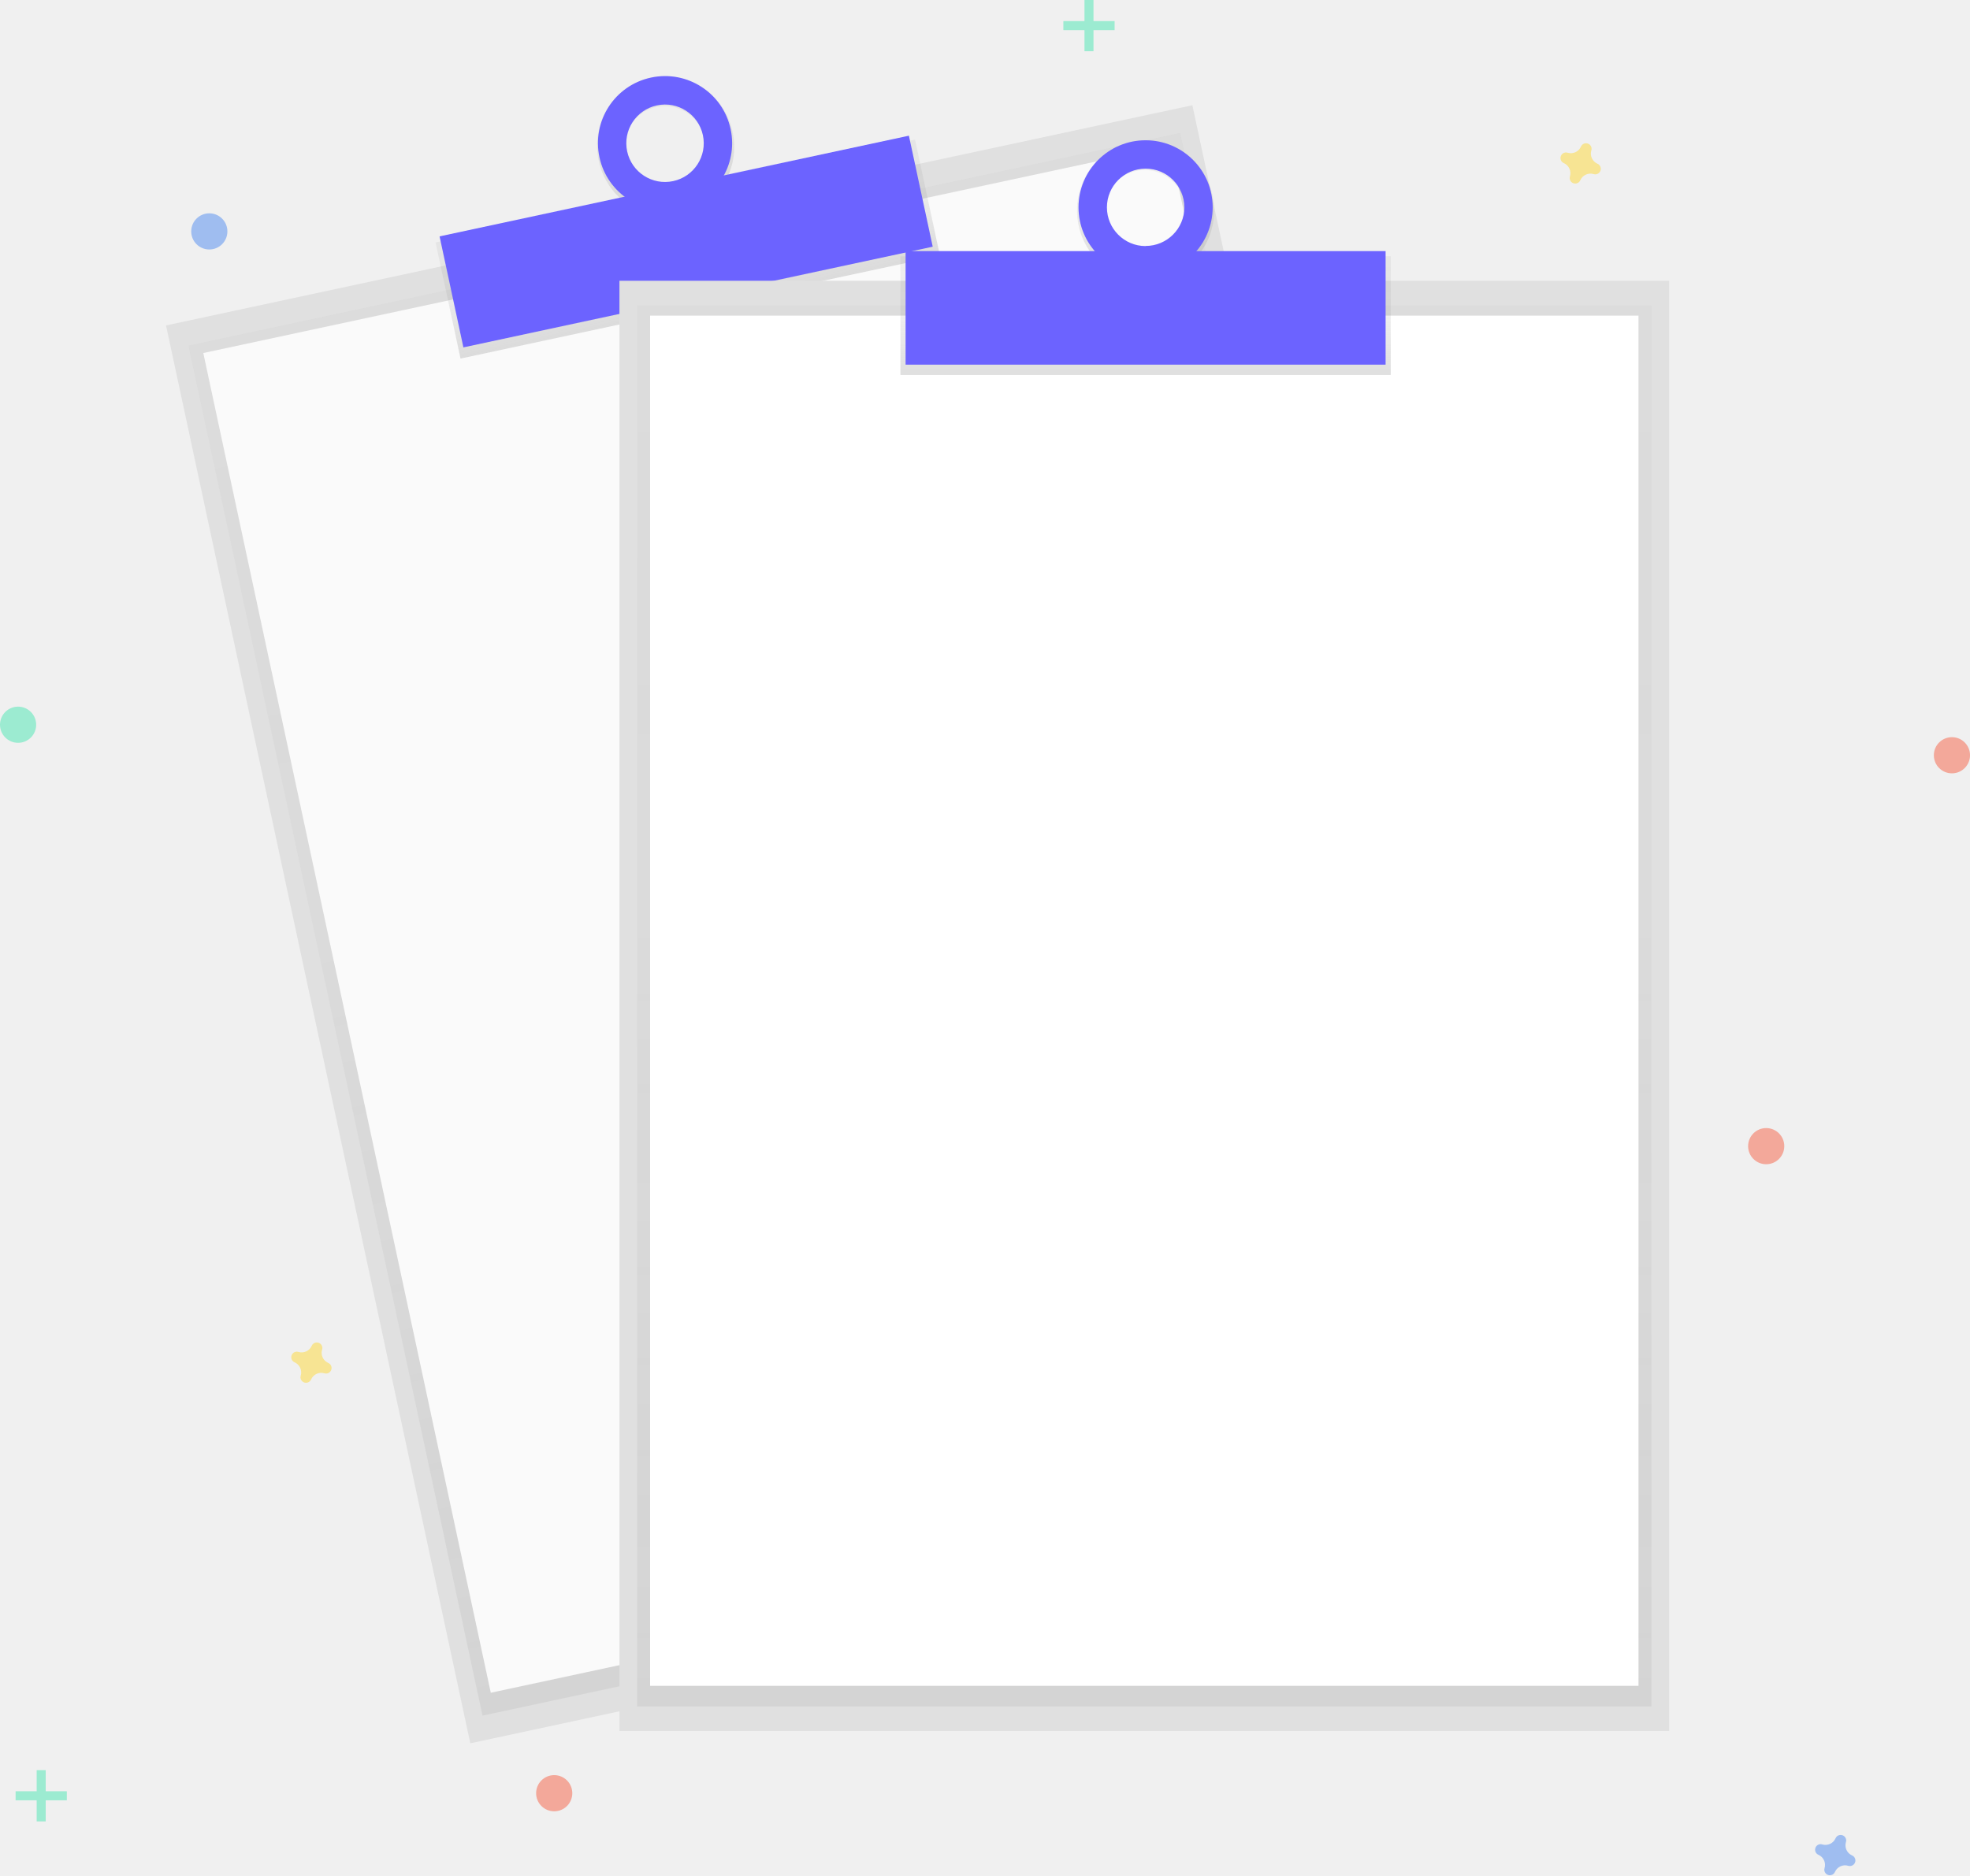
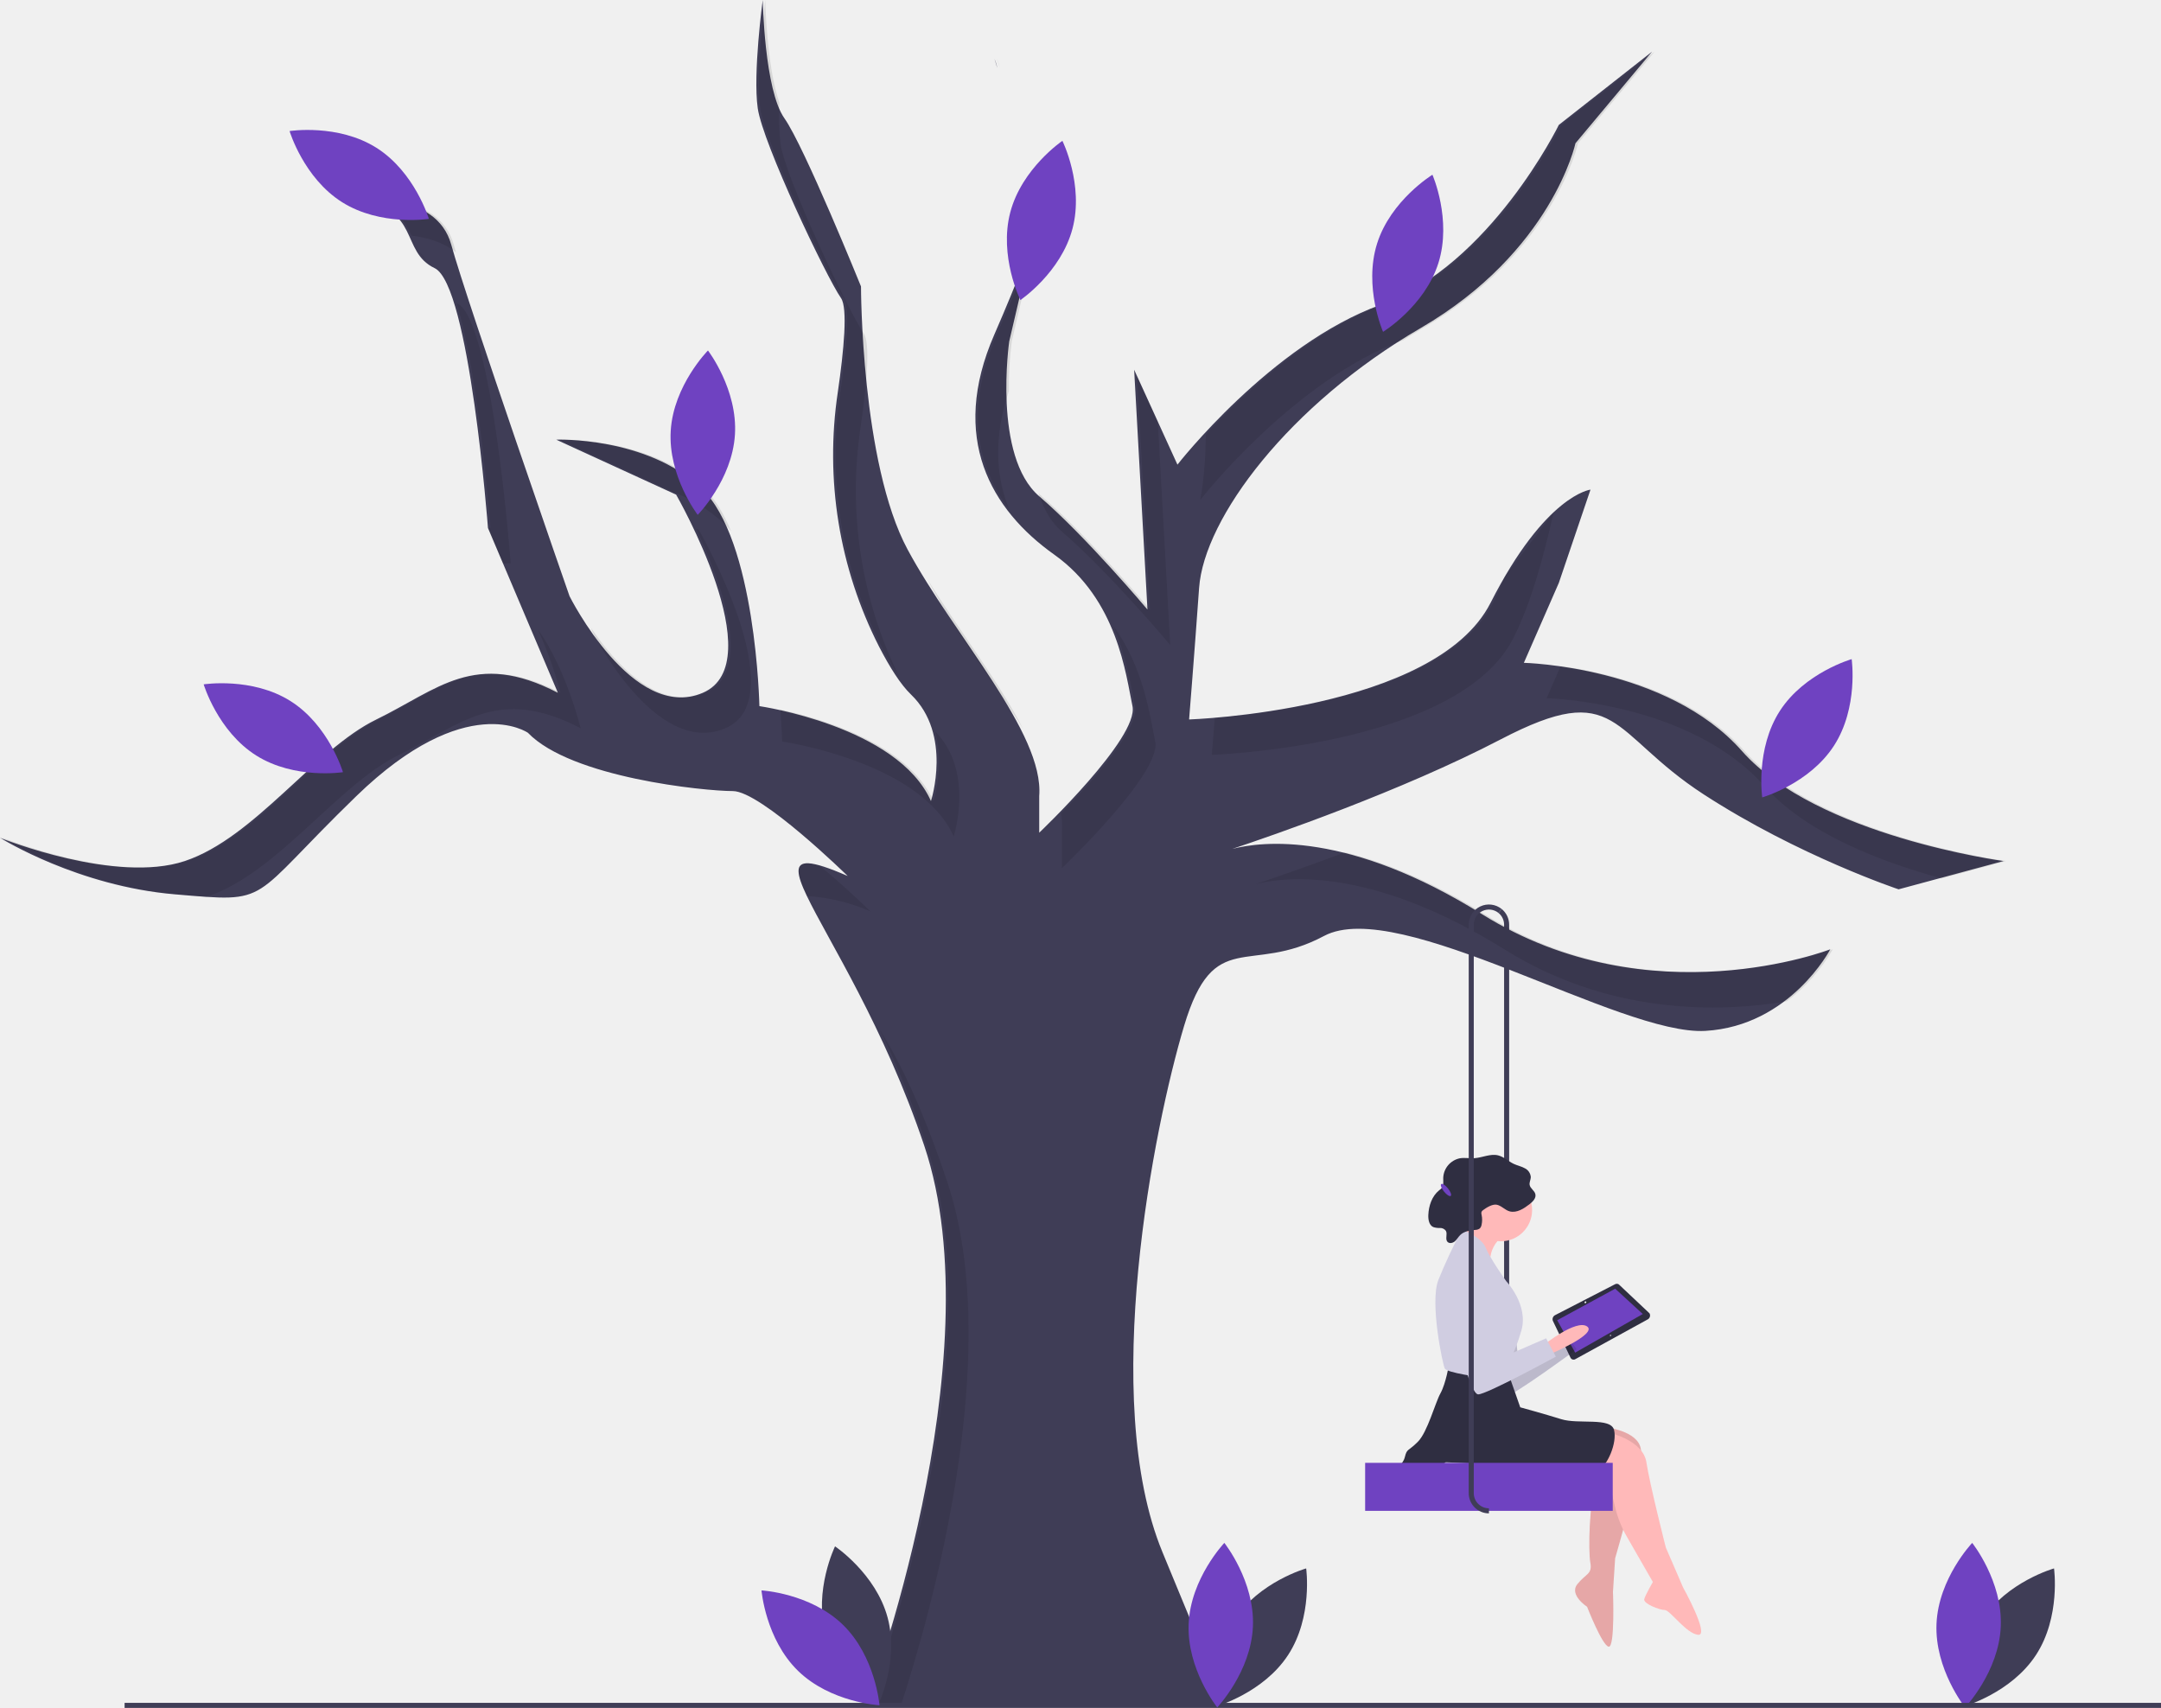
- <svg xmlns="http://www.w3.org/2000/svg" xmlns:xlink="http://www.w3.org/1999/xlink" id="f20e0c25-d928-42cc-98d1-13cc230663ea" data-name="Layer 1" width="820.16" height="780.81" viewBox="0 0 820.16 780.81">
-   <defs>
-     <linearGradient id="07332201-7176-49c2-9908-6dc4a39c4716" x1="539.63" y1="734.6" x2="539.63" y2="151.19" gradientTransform="translate(-3.62 1.57)" gradientUnits="userSpaceOnUse">
-       <stop offset="0" stop-color="gray" stop-opacity="0.25" />
-       <stop offset="0.54" stop-color="gray" stop-opacity="0.12" />
-       <stop offset="1" stop-color="gray" stop-opacity="0.1" />
-     </linearGradient>
-     <linearGradient id="0ee1ab3f-7ba2-4205-9d4a-9606ad702253" x1="540.17" y1="180.2" x2="540.17" y2="130.75" gradientTransform="translate(-63.92 7.85)" xlink:href="#07332201-7176-49c2-9908-6dc4a39c4716" />
-     <linearGradient id="abca9755-bed1-4a97-b027-7f02ee3ffa09" x1="540.17" y1="140.86" x2="540.17" y2="82.43" gradientTransform="translate(-84.51 124.6) rotate(-12.11)" xlink:href="#07332201-7176-49c2-9908-6dc4a39c4716" />
-     <linearGradient id="2632d424-e666-4ee4-9508-a494957e14ab" x1="476.4" y1="710.53" x2="476.4" y2="127.12" gradientTransform="matrix(1, 0, 0, 1, 0, 0)" xlink:href="#07332201-7176-49c2-9908-6dc4a39c4716" />
-     <linearGradient id="97571ef7-1c83-4e06-b701-c2e47e77dca3" x1="476.94" y1="156.13" x2="476.94" y2="106.68" gradientTransform="matrix(1, 0, 0, 1, 0, 0)" xlink:href="#07332201-7176-49c2-9908-6dc4a39c4716" />
-     <linearGradient id="7d32e13e-a0c7-49c4-af0e-066a2f8cb76e" x1="666.86" y1="176.39" x2="666.86" y2="117.95" gradientTransform="matrix(1, 0, 0, 1, 0, 0)" xlink:href="#07332201-7176-49c2-9908-6dc4a39c4716" />
-   </defs>
-   <rect x="317.5" y="142.55" width="437.02" height="603.82" transform="translate(-271.22 62.72) rotate(-12.11)" fill="#e0e0e0" />
-   <g opacity="0.5">
-     <rect x="324.89" y="152.76" width="422.25" height="583.41" transform="translate(-271.22 62.72) rotate(-12.11)" fill="url(#07332201-7176-49c2-9908-6dc4a39c4716)" />
-   </g>
-   <rect x="329.81" y="157.1" width="411.5" height="570.52" transform="translate(-270.79 62.58) rotate(-12.11)" fill="#fafafa" />
-   <rect x="374.18" y="138.6" width="204.14" height="49.45" transform="translate(-213.58 43.93) rotate(-12.11)" fill="url(#0ee1ab3f-7ba2-4205-9d4a-9606ad702253)" />
-   <path d="M460.93,91.9c-15.41,3.31-25.16,18.78-21.77,34.55s18.62,25.89,34,22.58,25.16-18.78,21.77-34.55S476.34,88.59,460.93,91.9ZM470.6,137A16.86,16.86,0,1,1,483.16,117,16.66,16.66,0,0,1,470.6,137Z" transform="translate(-189.92 -59.59)" fill="url(#abca9755-bed1-4a97-b027-7f02ee3ffa09)" />
-   <rect x="375.66" y="136.55" width="199.84" height="47.27" transform="translate(-212.94 43.72) rotate(-12.11)" fill="#6c63ff" />
-   <path d="M460.93,91.9a27.93,27.93,0,1,0,33.17,21.45A27.93,27.93,0,0,0,460.93,91.9ZM470.17,135a16.12,16.12,0,1,1,12.38-19.14A16.12,16.12,0,0,1,470.17,135Z" transform="translate(-189.92 -59.59)" fill="#6c63ff" />
-   <rect x="257.89" y="116.91" width="437.02" height="603.82" fill="#e0e0e0" />
-   <g opacity="0.5">
-     <rect x="265.28" y="127.12" width="422.25" height="583.41" fill="url(#2632d424-e666-4ee4-9508-a494957e14ab)" />
-   </g>
-   <rect x="270.65" y="131.42" width="411.5" height="570.52" fill="#fff" />
-   <rect x="374.87" y="106.68" width="204.14" height="49.45" fill="url(#97571ef7-1c83-4e06-b701-c2e47e77dca3)" />
-   <path d="M666.86,118c-15.76,0-28.54,13.08-28.54,29.22s12.78,29.22,28.54,29.22,28.54-13.08,28.54-29.22S682.62,118,666.86,118Zm0,46.08a16.86,16.86,0,1,1,16.46-16.86A16.66,16.66,0,0,1,666.86,164Z" transform="translate(-189.92 -59.59)" fill="url(#7d32e13e-a0c7-49c4-af0e-066a2f8cb76e)" />
-   <rect x="377.02" y="104.56" width="199.84" height="47.27" fill="#6c63ff" />
-   <path d="M666.86,118a27.93,27.93,0,1,0,27.93,27.93A27.93,27.93,0,0,0,666.86,118Zm0,44.05A16.12,16.12,0,1,1,683,145.89,16.12,16.12,0,0,1,666.86,162Z" transform="translate(-189.92 -59.59)" fill="#6c63ff" />
-   <g opacity="0.5">
-     <rect x="15.27" y="737.05" width="3.76" height="21.33" fill="#47e6b1" />
-     <rect x="205.19" y="796.65" width="3.76" height="21.33" transform="translate(824.47 540.65) rotate(90)" fill="#47e6b1" />
-   </g>
-   <g opacity="0.5">
-     <rect x="451.49" width="3.76" height="21.33" fill="#47e6b1" />
-     <rect x="641.4" y="59.59" width="3.76" height="21.33" transform="translate(523.63 -632.62) rotate(90)" fill="#47e6b1" />
-   </g>
-   <path d="M961,832.15a4.61,4.61,0,0,1-2.57-5.57,2.22,2.22,0,0,0,.1-.51h0a2.31,2.31,0,0,0-4.15-1.53h0a2.22,2.22,0,0,0-.26.45,4.61,4.61,0,0,1-5.57,2.57,2.22,2.22,0,0,0-.51-.1h0a2.31,2.31,0,0,0-1.53,4.15h0a2.22,2.22,0,0,0,.45.26,4.61,4.61,0,0,1,2.57,5.57,2.22,2.22,0,0,0-.1.51h0a2.31,2.31,0,0,0,4.15,1.53h0a2.22,2.22,0,0,0,.26-.45,4.61,4.61,0,0,1,5.57-2.57,2.22,2.22,0,0,0,.51.1h0a2.31,2.31,0,0,0,1.53-4.15h0A2.22,2.22,0,0,0,961,832.15Z" transform="translate(-189.92 -59.59)" fill="#4d8af0" opacity="0.5" />
-   <path d="M326.59,627.09a4.61,4.61,0,0,1-2.57-5.57,2.22,2.22,0,0,0,.1-.51h0a2.31,2.31,0,0,0-4.15-1.53h0a2.22,2.22,0,0,0-.26.45,4.61,4.61,0,0,1-5.57,2.57,2.22,2.22,0,0,0-.51-.1h0a2.31,2.31,0,0,0-1.53,4.15h0a2.22,2.22,0,0,0,.45.26,4.61,4.61,0,0,1,2.57,5.57,2.22,2.22,0,0,0-.1.51h0a2.31,2.31,0,0,0,4.15,1.53h0a2.22,2.22,0,0,0,.26-.45A4.61,4.61,0,0,1,325,631.4a2.22,2.22,0,0,0,.51.1h0a2.31,2.31,0,0,0,1.53-4.15h0A2.22,2.22,0,0,0,326.59,627.09Z" transform="translate(-189.92 -59.59)" fill="#fdd835" opacity="0.5" />
-   <path d="M855,127.77a4.61,4.61,0,0,1-2.57-5.57,2.22,2.22,0,0,0,.1-.51h0a2.31,2.31,0,0,0-4.15-1.53h0a2.22,2.22,0,0,0-.26.45,4.61,4.61,0,0,1-5.57,2.57,2.22,2.22,0,0,0-.51-.1h0a2.31,2.31,0,0,0-1.53,4.15h0a2.22,2.22,0,0,0,.45.26,4.61,4.61,0,0,1,2.57,5.57,2.22,2.22,0,0,0-.1.51h0a2.31,2.31,0,0,0,4.15,1.53h0a2.22,2.22,0,0,0,.26-.45,4.61,4.61,0,0,1,5.57-2.57,2.22,2.22,0,0,0,.51.1h0a2.31,2.31,0,0,0,1.53-4.15h0A2.22,2.22,0,0,0,855,127.77Z" transform="translate(-189.92 -59.59)" fill="#fdd835" opacity="0.5" />
-   <circle cx="812.64" cy="314.47" r="7.53" fill="#f55f44" opacity="0.5" />
-   <circle cx="230.73" cy="746.65" r="7.53" fill="#f55f44" opacity="0.5" />
-   <circle cx="735.31" cy="477.23" r="7.53" fill="#f55f44" opacity="0.5" />
-   <circle cx="87.14" cy="96.35" r="7.53" fill="#4d8af0" opacity="0.5" />
-   <circle cx="7.53" cy="301.76" r="7.53" fill="#47e6b1" opacity="0.5" />
+ <svg xmlns="http://www.w3.org/2000/svg" id="aad34d2c-b6e7-481f-91dd-037f78086296" data-name="Layer 1" width="855.316" height="676.006" viewBox="0 0 855.316 676.006">
+   <path d="M769.658,696.851h-2V478.003a5.98,5.98,0,0,0-2.213-4.653l1.264-1.551a7.973,7.973,0,0,1,2.949,6.204Z" transform="translate(-172.342 -111.9972)" fill="#3f3d56" />
+   <path d="M565.922,135.23a17.537,17.537,0,0,1,1.15,3.68C566.512,136.98,566.072,135.67,565.922,135.23Z" transform="translate(-172.342 -111.9972)" fill="#3f3d56" />
+   <path d="M583.662,196.37s0,1.38-1.49,6.36Z" transform="translate(-172.342 -111.9972)" fill="#3f3d56" />
+   <path d="M766.252,404.68c-39.33,20.5-90.78,38.2-106.19,43.33,11.75-3.06,45.95-7.18,98.94,25.88,66.58,41.53,137.77,13.84,137.77,13.84s-15.82,30.33-49.44,32.3c-33.62,1.98-121.29-53.39-150.95-37.57-29.67,15.82-43.51-3.96-55.38,35.6-11.86,39.55-33.61,147.65-8.56,208.3L657.482,787H515.102s51.42-137.11,23.07-221.48c-15.87-47.25-38.15-81.47-46.46-98.86-4.17-8.71-4.83-13.19.57-12.97,3.07.13,8.1,1.78,15.57,5.04,0,0-34.28-33.62-45.48-33.62-11.21,0-63.95-5.27-81.08-23.07,0,0-24.39-17.14-67.9,25.05s-32.96,42.19-71.85,38.89c-38.28-3.25-68.27-21.82-69.2-22.4,1.11.45,45.82,18.32,73.15,9.22,27.69-9.23,51.42-44.17,75.81-56.03,24.39-11.87,38.89-27.69,71.85-10.55l-21.72-51.21-5.95-14.03-.01-.02s-7.26-96.24-21.1-102.83c-13.84-6.6-5.27-23.73-30.98-27.03,0,0,31.64-3.96,37.57,17.8,5.94,21.75,46.81,139.09,46.81,139.09s25.04,50.09,52.73,38.23c27.69-11.87-10.55-78.44-10.55-78.44l-47.46-21.76s35.6-1.32,57.35,19.12c21.75,20.43,23.07,86.35,23.07,86.35s54.71,7.91,67.9,37.58c0,0,8.57-26.37-7.91-42.19-4.12-3.96-8.45-10.84-12.62-18.93a167.217,167.217,0,0,1-16.34-100.72c2.45-16.86,3.96-33.35,1.27-37.24-5.93-8.57-30.98-61.3-32.96-75.15-1.97-13.84,1.98-42.84,1.98-42.84s.66,35.59,8.57,46.8,30.32,66.58,30.32,66.58,0,69.87,18.46,104.15,54.05,72.51,52.08,97.56v14.5s39.55-37.57,36.91-50.1c-2.64-12.52-5.93-42.19-30.98-59.98-25.05-17.8-41.53-46.15-23.73-87.02,10.01-22.99,14.39-35.34,16.31-41.75l-10.38,44.39s-6.59,45.48,11.87,61.3c.05.04.09.08.14.12,18.43,15.84,42.7,44.71,42.7,44.71l-.07-1.27-5.2-93.65,1.14,2.5,8.22,18.02,7.78,17.05s36.91-47.46,80.42-63.28c43.5-15.82,70.53-71.19,70.53-71.19l36.92-29.01-30.33,36.26s-9.23,42.84-61.3,73.17c-52.08,30.32-85.69,75.14-87.67,102.83s-3.96,52.08-3.96,52.08,97.56-3.3,119.31-46.15c21.76-42.84,39.56-44.82,39.56-44.82l-12.53,36.91-13.84,31.64s56.69,1.32,86.35,34.94c29.67,33.62,103.49,43.51,103.49,43.51l-41.52,11.2s-39.56-13.18-77.13-37.57S813.052,380.29,766.252,404.68Z" transform="translate(-172.342 -111.9972)" fill="#3f3d56" />
+   <path d="M787.272,314.74c-4.17,18.46-9.08,36.29-15.98,49.88-21.75,42.85-119.31,46.15-119.31,46.15s.46-5.66,1.16-14.59c24.77-2.04,92.48-10.75,110.15-45.56,1.62-3.18,3.12-6.6,4.54-10.2Z" transform="translate(-172.342 -111.9972)" opacity="0.1" />
+   <path d="M635.502,367.26s-24.39-29.01-42.84-44.83c-4.05-3.46-6.89-8.36-8.86-13.88-.16-.44-.31-.89-.46-1.34.43.42.86.83,1.32,1.22,16.15,13.85,36.86,37.81,41.77,43.56.69.82,1.07,1.27,1.07,1.27l-5.13-92.42,8.22,18.02Z" transform="translate(-172.342 -111.9972)" opacity="0.1" />
+   <path d="M649.621,284.027c-.144,16.23-2.25,25.882-2.25,25.882s36.899-47.441,80.393-63.272c2.571-1.626,5.178-3.227,7.848-4.782,52.076-30.323,61.304-73.17,61.304-73.17l30.323-36.255-36.914,29.004s-27.027,55.372-70.533,71.192C690.135,243.412,663.547,268.893,649.621,284.027Z" transform="translate(-172.342 -111.9972)" opacity="0.1" />
+   <path d="M592.658,441.088v14.502s39.551-37.574,36.914-50.098c-2.016-9.578-4.431-29.177-16.653-45.83,5.509,12.585,7.186,24.861,8.653,31.83,1.891,8.981-17.911,30.842-29.268,42.493A30.061,30.061,0,0,1,592.658,441.088Z" transform="translate(-172.342 -111.9972)" opacity="0.1" />
+   <path d="M539.604,341.567c.313.668.636,1.325.979,1.961,10.108,18.773,25.348,38.728,36.75,57.058C568.117,382.434,552.08,361.676,539.604,341.567Z" transform="translate(-172.342 -111.9972)" opacity="0.1" />
+   <path d="M760.001,473.89c-21.684-13.526-40.219-20.825-55.36-24.523-15.882,5.978-28.954,10.435-35.532,12.624,11.796-3.054,45.972-7.11,98.891,25.899,41.52,25.899,84.833,24.878,111.556,20.441a69.066,69.066,0,0,0,18.214-20.599S826.579,515.419,760.001,473.89Z" transform="translate(-172.342 -111.9972)" opacity="0.1" />
+   <path d="M571.74,313.503c-5.316-13.025-6.192-28.523-.085-46.683a142.461,142.461,0,0,1,1.137-19.69L583.172,202.729c-1.914,6.403-6.292,18.756-16.312,41.764C554.175,273.622,558.909,296.383,571.74,313.503Z" transform="translate(-172.342 -111.9972)" opacity="0.1" />
+   <path d="M862.834,409.29c-20.572-23.315-54.136-31.093-72.782-33.671l-5.571,12.735s56.69,1.318,86.353,34.937c16.45,18.643,46.477,29.985,69.968,36.394l25.524-6.887S892.497,442.908,862.834,409.29Z" transform="translate(-172.342 -111.9972)" opacity="0.1" />
+   <path d="M459.502,400.218c27.686-11.865-10.547-78.443-10.547-78.443l-1.046-.479c9.532,20.11,23.355,56.453,3.593,64.922-18.492,7.925-35.806-11.792-45.267-25.762.344.988.532,1.529.532,1.529S431.816,412.084,459.502,400.218Z" transform="translate(-172.342 -111.9972)" opacity="0.1" />
+   <path d="M549.811,443.065s8.342-25.715-7.33-41.591c3.843,13.678-.67,27.591-.67,27.591-10.199-22.947-45.242-32.874-60.592-36.194.595,7.64.696,12.621.696,12.621S536.627,413.402,549.811,443.065Z" transform="translate(-172.342 -111.9972)" opacity="0.1" />
+   <path d="M583.172,202.729c1.485-4.97,1.486-6.356,1.486-6.356Z" transform="translate(-172.342 -111.9972)" opacity="0.1" />
+   <path d="M254.096,466.922c.133-.043.268-.082.4-.126,27.686-9.229,51.416-44.165,75.806-56.031s38.892-27.686,71.851-10.547c0,0-5.766-23.602-16.94-39.109a153.787,153.787,0,0,1,8.94,25.109c-32.959-17.139-47.461-1.318-71.851,10.547s-48.121,46.802-75.806,56.031-73.17-9.229-73.17-9.229,30.323,19.116,69.214,22.412C246.99,466.357,250.786,466.689,254.096,466.922Z" transform="translate(-172.342 -111.9972)" opacity="0.1" />
+   <path d="M374.472,334.96s-1.08.02-3.04.05l-5.95-14.03c.65-.01.99-.02.99-.02s-4.58-60.7-13.4-88.99c.11.05.2.11.3.16C367.212,238.72,374.472,334.96,374.472,334.96Z" transform="translate(-172.342 -111.9972)" opacity="0.1" />
+   <path d="M528.918,787.003c12.078-37.026,41.125-139.411,18.256-207.486-9.876-29.399-19.03-48.146-26.769-60.105,5.787,11.322,12.114,26.297,18.769,46.105C567.519,649.892,516.102,787.003,516.102,787.003Z" transform="translate(-172.342 -111.9972)" opacity="0.1" />
+   <path d="M516.852,472.73a73.3,73.3,0,0,0-25.14-6.07c-4.17-8.71-4.83-13.19.57-12.97,1.5.27,3.01.59,4.51.96C507.392,463.45,516.852,472.73,516.852,472.73Z" transform="translate(-172.342 -111.9972)" opacity="0.1" />
+   <path d="M338.397,211.727a17.244,17.244,0,0,0,2.711,3.466A19.454,19.454,0,0,0,338.397,211.727Z" transform="translate(-172.342 -111.9972)" opacity="0.1" />
+   <path d="M458.843,319.139a32.096,32.096,0,0,1,2.858,3.081c-2.888-6.942-6.454-12.944-10.858-17.081-21.753-20.435-57.349-19.116-57.349-19.116l44.641,20.461A63.75,63.75,0,0,1,458.843,319.139Z" transform="translate(-172.342 -111.9972)" opacity="0.1" />
+   <path d="M506.215,229.991c2.69,3.886,1.179,20.376-1.277,37.241a167.203,167.203,0,0,0,16.346,100.714,117.302,117.302,0,0,0,7.024,12.057,167.362,167.362,0,0,1-15.37-98.771c2.456-16.865,3.967-33.355,1.277-37.241-5.933-8.569-30.982-61.304-32.959-75.147a95.931,95.931,0,0,1-.413-16.175c-5.12-14.528-5.609-40.672-5.609-40.672s-3.955,29.004-1.978,42.847S500.282,221.422,506.215,229.991Z" transform="translate(-172.342 -111.9972)" opacity="0.1" />
+   <path d="M568.056,138.861a18.863,18.863,0,0,0-1.197-3.793S567.366,136.491,568.056,138.861Z" transform="translate(-172.342 -111.9972)" opacity="0.1" />
+   <path d="M335.229,205.25c5.81.711,12.492,2.494,17.59,6.628-.333-1.125-.623-2.133-.854-2.98-5.933-21.753-37.574-17.798-37.574-17.798C328.691,192.933,332.384,199.049,335.229,205.25Z" transform="translate(-172.342 -111.9972)" opacity="0.1" />
+   <path d="M956.856,753.135c-9.831,15.076-7.137,34.251-7.137,34.251s18.633-5.268,28.464-20.345,7.137-34.251,7.137-34.251S966.687,738.059,956.856,753.135Z" transform="translate(-172.342 -111.9972)" fill="#3f3d56" />
+   <path d="M964.241,755.8c-.777,17.982-14.125,32.009-14.125,32.009s-12.088-15.127-11.311-33.108,14.125-32.009,14.125-32.009S965.018,737.819,964.241,755.8Z" transform="translate(-172.342 -111.9972)" fill="#6f42c1" />
+   <path d="M791.088,642.007s11.312-11.867,15.942-9.48-13.312,12.999-13.312,12.999Z" transform="translate(-172.342 -111.9972)" fill="#ffb9b9" />
+   <path d="M791.088,642.007s11.312-11.867,15.942-9.48-13.312,12.999-13.312,12.999Z" transform="translate(-172.342 -111.9972)" opacity="0.1" />
+   <path d="M756.574,616.106s-4.158,7.453-3.07,15.488,11.039,33.817,14.422,33.359,28.443-18.924,28.443-18.924l-4.78-6.674-18.307,11.092S770.494,610.776,756.574,616.106Z" transform="translate(-172.342 -111.9972)" fill="#d0cde1" />
+   <path d="M824.456,634.251l-28.539,15.676a1.359,1.359,0,0,1-1.998-.59l-6.991-14.614a1.824,1.824,0,0,1,.935-2.191l23.695-12.213a1.383,1.383,0,0,1,1.813.347L825.205,631.817A1.758,1.758,0,0,1,824.456,634.251Z" transform="translate(-172.342 -111.9972)" fill="#2f2e41" />
+   <polygon points="650.209 520.094 623.454 535.387 616.334 522.555 639.286 510.073 650.209 520.094" fill="#6f42c1" />
+   <ellipse cx="799.845" cy="627.456" rx="0.394" ry="0.336" transform="translate(-366.7039 727.6057) rotate(-50.15848)" fill="#f2f2f2" />
+   <ellipse cx="809.779" cy="640.585" rx="0.263" ry="0.224" transform="translate(-373.2146 739.9506) rotate(-50.15848)" fill="#f2f2f2" />
+   <path d="M756.574,616.106s-4.158,7.453-3.07,15.488,11.039,33.817,14.422,33.359,28.443-18.924,28.443-18.924l-4.78-6.674-18.307,11.092S770.494,610.776,756.574,616.106Z" transform="translate(-172.342 -111.9972)" opacity="0.1" />
+   <path d="M783.44,644.275s12.802-10.242,17.07-7.255-14.936,11.095-14.936,11.095Z" transform="translate(-172.342 -111.9972)" fill="#ffb9b9" />
+   <circle cx="594.028" cy="478.935" r="12.376" fill="#ffb9b9" />
+   <path d="M809.045,677.134s13.229,1.707,12.802,9.815-10.242,41.821-10.242,41.821l-.853,13.229s.853,22.191-1.707,21.764-8.535-15.79-8.535-15.79-7.255-4.694-3.841-8.962,5.974-3.841,5.121-8.535-.427-24.324,2.134-30.299,4.052-9.27,4.052-9.27l-8.32-.546Z" transform="translate(-172.342 -111.9972)" fill="#ffb9b9" />
+   <path d="M809.045,677.134s13.229,1.707,12.802,9.815-10.242,41.821-10.242,41.821l-.853,13.229s.853,22.191-1.707,21.764-8.535-15.79-8.535-15.79-7.255-4.694-3.841-8.962,5.974-3.841,5.121-8.535-.427-24.324,2.134-30.299,4.052-9.27,4.052-9.27l-8.32-.546Z" transform="translate(-172.342 -111.9972)" opacity="0.1" />
+   <path d="M809.898,679.268s12.802,2.987,14.083,11.522,7.681,33.713,7.681,33.713l6.828,15.79s10.669,19.203,5.974,18.777-11.095-9.815-13.229-9.815-8.535-2.56-8.108-4.267,3.414-6.828,3.414-6.828l-10.325-17.985a43.682,43.682,0,0,1-4.478-11.083c-1.061-4.212-2.267-9.372-2.267-11.046,0-2.987-8.535-4.267-8.535-4.267Z" transform="translate(-172.342 -111.9972)" fill="#ffb9b9" />
+   <path d="M768.077,651.956l5.974,17.07s9.388,2.56,16.216,4.694,19.63-.853,20.91,4.267-2.56,14.083-6.401,16.216-5.974,4.267-18.35.853-41.821-4.267-41.821-4.267a21.392,21.392,0,0,1-9.388,2.987c-5.548.427-6.828.853-8.535-.427s.853-1.28,1.707-4.694,1.28-2.134,5.121-5.974,6.828-15.363,8.962-19.203,3.414-11.522,3.414-11.522Z" transform="translate(-172.342 -111.9972)" fill="#2f2e41" />
+   <path d="M767.224,601.174a12.496,12.496,0,0,0-5.121,9.815c0,6.401-12.802-6.828-12.802-6.828s6.828-8.535,6.828-11.095S767.224,601.174,767.224,601.174Z" transform="translate(-172.342 -111.9972)" fill="#ffb9b9" />
+   <path d="M751.007,598.613s7.681,2.987,9.388,7.255,8.108,13.229,8.108,13.229,8.962,9.388,5.974,19.63-5.548,12.802-5.548,14.509-4.267,4.694-7.681,4.267-16.216-2.134-17.07-3.841-5.974-26.031-2.56-34.993A207.067,207.067,0,0,1,751.007,598.613Z" transform="translate(-172.342 -111.9972)" fill="#d0cde1" />
+   <path d="M769.96,591.495c2.769.657,5.487-1.107,7.756-2.857,1.289-.993,2.707-2.41,2.312-4.009-.35-1.418-2.021-2.222-2.264-3.664-.169-1.002.417-1.976.464-2.992a4.226,4.226,0,0,0-2.484-3.624c-1.349-.727-2.88-1.03-4.266-1.68-2.117-.993-3.876-2.783-6.137-3.356-3.088-.783-6.233.884-9.408,1.1-1.922.131-3.868-.275-5.768.041a8.234,8.234,0,0,0-6.597,7.773c-.024,1.358.247,2.873-.564,3.951a5.978,5.978,0,0,1-1.086.983c-2.824,2.284-4.106,6.099-4.252,9.774-.072,1.809.307,3.958,1.912,4.727a7.088,7.088,0,0,0,2.675.372,2.794,2.794,0,0,1,2.362,1.128c.731,1.29-.364,3.194.592,4.32.718.845,2.119.565,2.958-.156s1.362-1.756,2.157-2.526c1.547-1.498,3.841-1.77,5.962-1.998a3.024,3.024,0,0,0,1.749-.573,2.703,2.703,0,0,0,.717-1.47,9.113,9.113,0,0,0,.011-3.861,2.146,2.146,0,0,1-.049-1.222,1.734,1.734,0,0,1,.626-.701c1.314-.987,3.616-2.424,5.324-2.153C766.557,589.124,768.048,591.042,769.96,591.495Z" transform="translate(-172.342 -111.9972)" fill="#2f2e41" />
+   <path d="M752.714,613.976s-5.121,6.828-5.121,14.936,6.401,34.993,9.815,34.993,30.726-14.936,30.726-14.936l-3.841-7.255-19.63,8.535S767.224,610.562,752.714,613.976Z" transform="translate(-172.342 -111.9972)" fill="#d0cde1" />
+   <rect x="540.316" y="579.006" width="98" height="19" fill="#6f42c1" />
+   <path d="M761.658,711.003a8.009,8.009,0,0,1-8-8v-225a8,8,0,0,1,13.051-6.204l-1.264,1.551a6,6,0,0,0-9.787,4.653v225a6.007,6.007,0,0,0,6,6Z" transform="translate(-172.342 -111.9972)" fill="#3f3d56" />
+   <rect x="49.316" y="674.006" width="806" height="2" fill="#3f3d56" />
+   <ellipse cx="744.658" cy="583.003" rx="1" ry="3" transform="translate(-373.3429 482.7309) rotate(-38.76825)" fill="#6f42c1" />
+   <path d="M660.856,753.135c-9.831,15.076-7.137,34.251-7.137,34.251s18.633-5.268,28.464-20.345,7.137-34.251,7.137-34.251S670.687,738.059,660.856,753.135Z" transform="translate(-172.342 -111.9972)" fill="#3f3d56" />
+   <path d="M668.241,755.8c-.777,17.982-14.125,32.009-14.125,32.009s-12.088-15.127-11.311-33.108,14.125-32.009,14.125-32.009S669.018,737.819,668.241,755.8Z" transform="translate(-172.342 -111.9972)" fill="#6f42c1" />
+   <path d="M499.067,758.838c4.7,17.374,20.798,28.134,20.798,28.134s8.478-17.409,3.778-34.782-20.798-28.134-20.798-28.134S494.367,741.464,499.067,758.838Z" transform="translate(-172.342 -111.9972)" fill="#3f3d56" />
+   <path d="M505.974,755.104c12.897,12.554,14.472,31.854,14.472,31.854s-19.335-1.056-32.231-13.61-14.472-31.854-14.472-31.854S493.077,742.55,505.974,755.104Z" transform="translate(-172.342 -111.9972)" fill="#6f42c1" />
+   <path d="M463.228,284.044c-1.121,17.963-14.735,31.733-14.735,31.733s-11.796-15.355-10.675-33.319,14.735-31.733,14.735-31.733S464.349,266.08,463.228,284.044Z" transform="translate(-172.342 -111.9972)" fill="#6f42c1" />
+   <path d="M321.312,170.482c15.225,9.599,20.778,28.149,20.778,28.149s-19.132,2.987-34.357-6.612-20.778-28.149-20.778-28.149S306.087,160.883,321.312,170.482Z" transform="translate(-172.342 -111.9972)" fill="#6f42c1" />
+   <path d="M287.312,389.482c15.225,9.599,20.778,28.149,20.778,28.149s-19.132,2.987-34.357-6.612-20.778-28.149-20.778-28.149S272.087,379.883,287.312,389.482Z" transform="translate(-172.342 -111.9972)" fill="#6f42c1" />
+   <path d="M596.832,202.498c-4.591,17.403-20.622,28.263-20.622,28.263s-8.587-17.355-3.995-34.758,20.622-28.263,20.622-28.263S601.423,185.095,596.832,202.498Z" transform="translate(-172.342 -111.9972)" fill="#6f42c1" />
+   <path d="M741.667,216.068c-5.397,17.17-21.916,27.273-21.916,27.273s-7.77-17.736-2.373-34.906,21.916-27.273,21.916-27.273S747.064,198.897,741.667,216.068Z" transform="translate(-172.342 -111.9972)" fill="#6f42c1" />
+   <path d="M898.212,407.165c-9.775,15.112-28.389,20.449-28.389,20.449s-2.764-19.165,7.011-34.277S905.223,372.888,905.223,372.888,907.987,392.053,898.212,407.165Z" transform="translate(-172.342 -111.9972)" fill="#6f42c1" />
+   <path d="M866,206" transform="translate(-172.342 -111.9972)" fill="#3f3d56" />
</svg>
